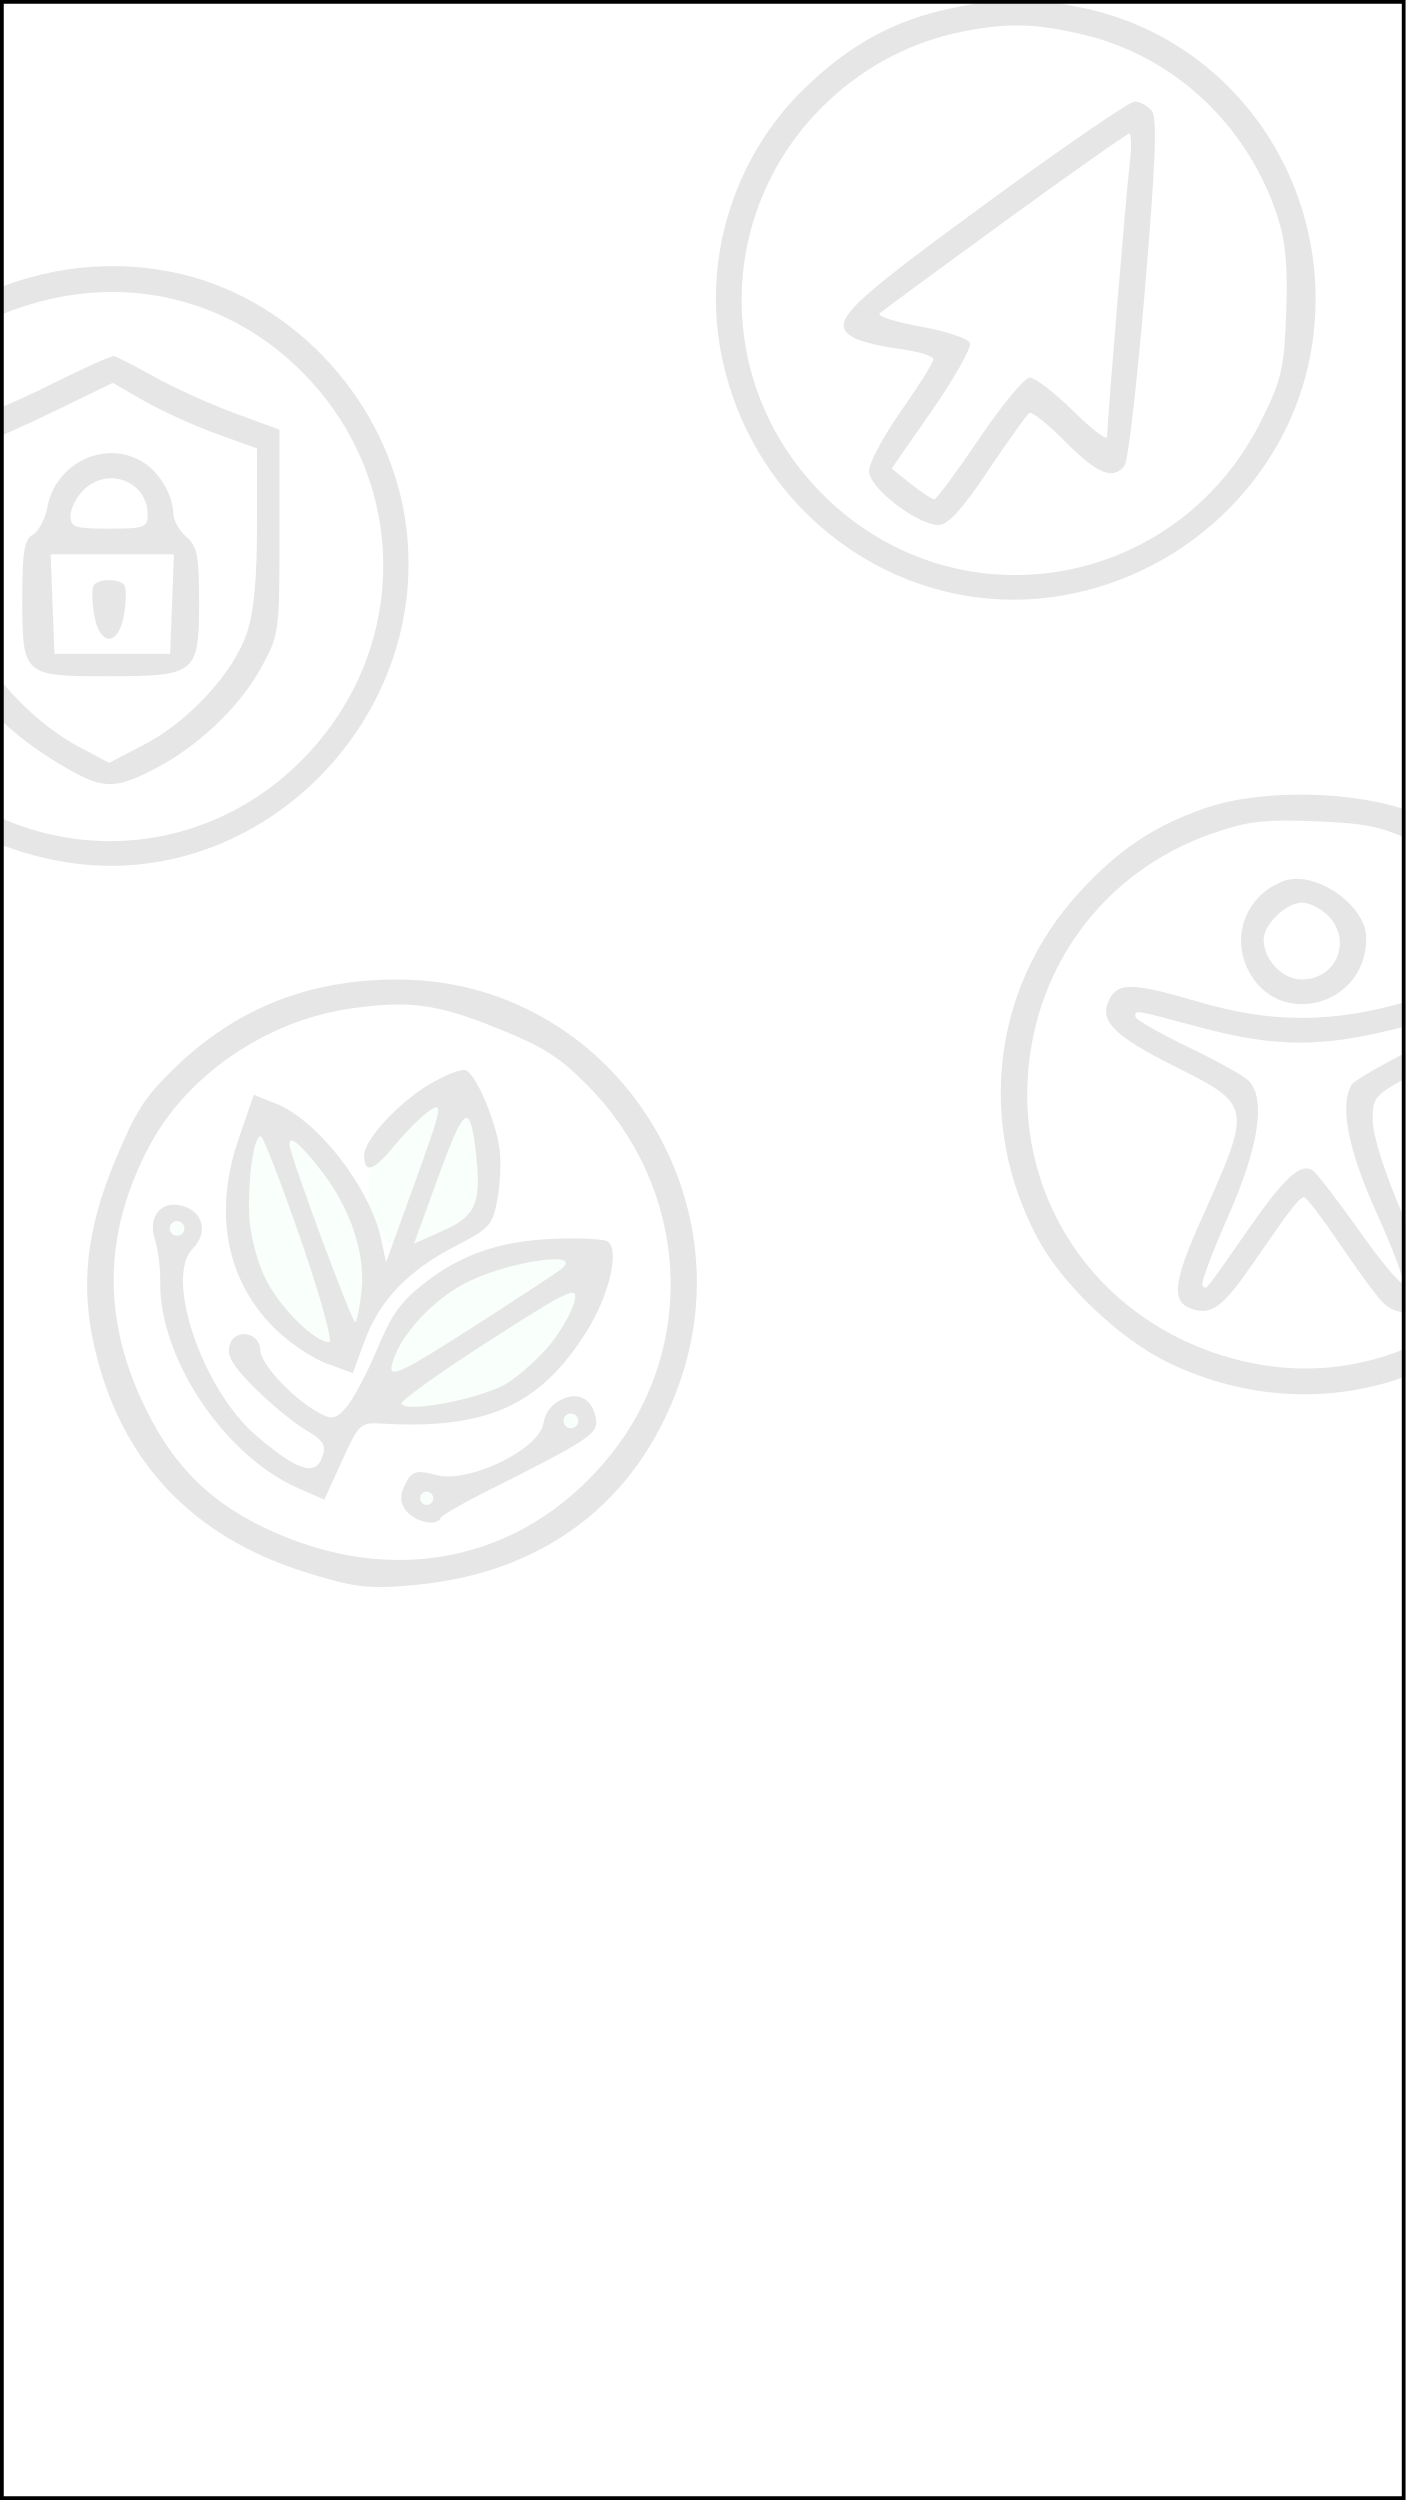
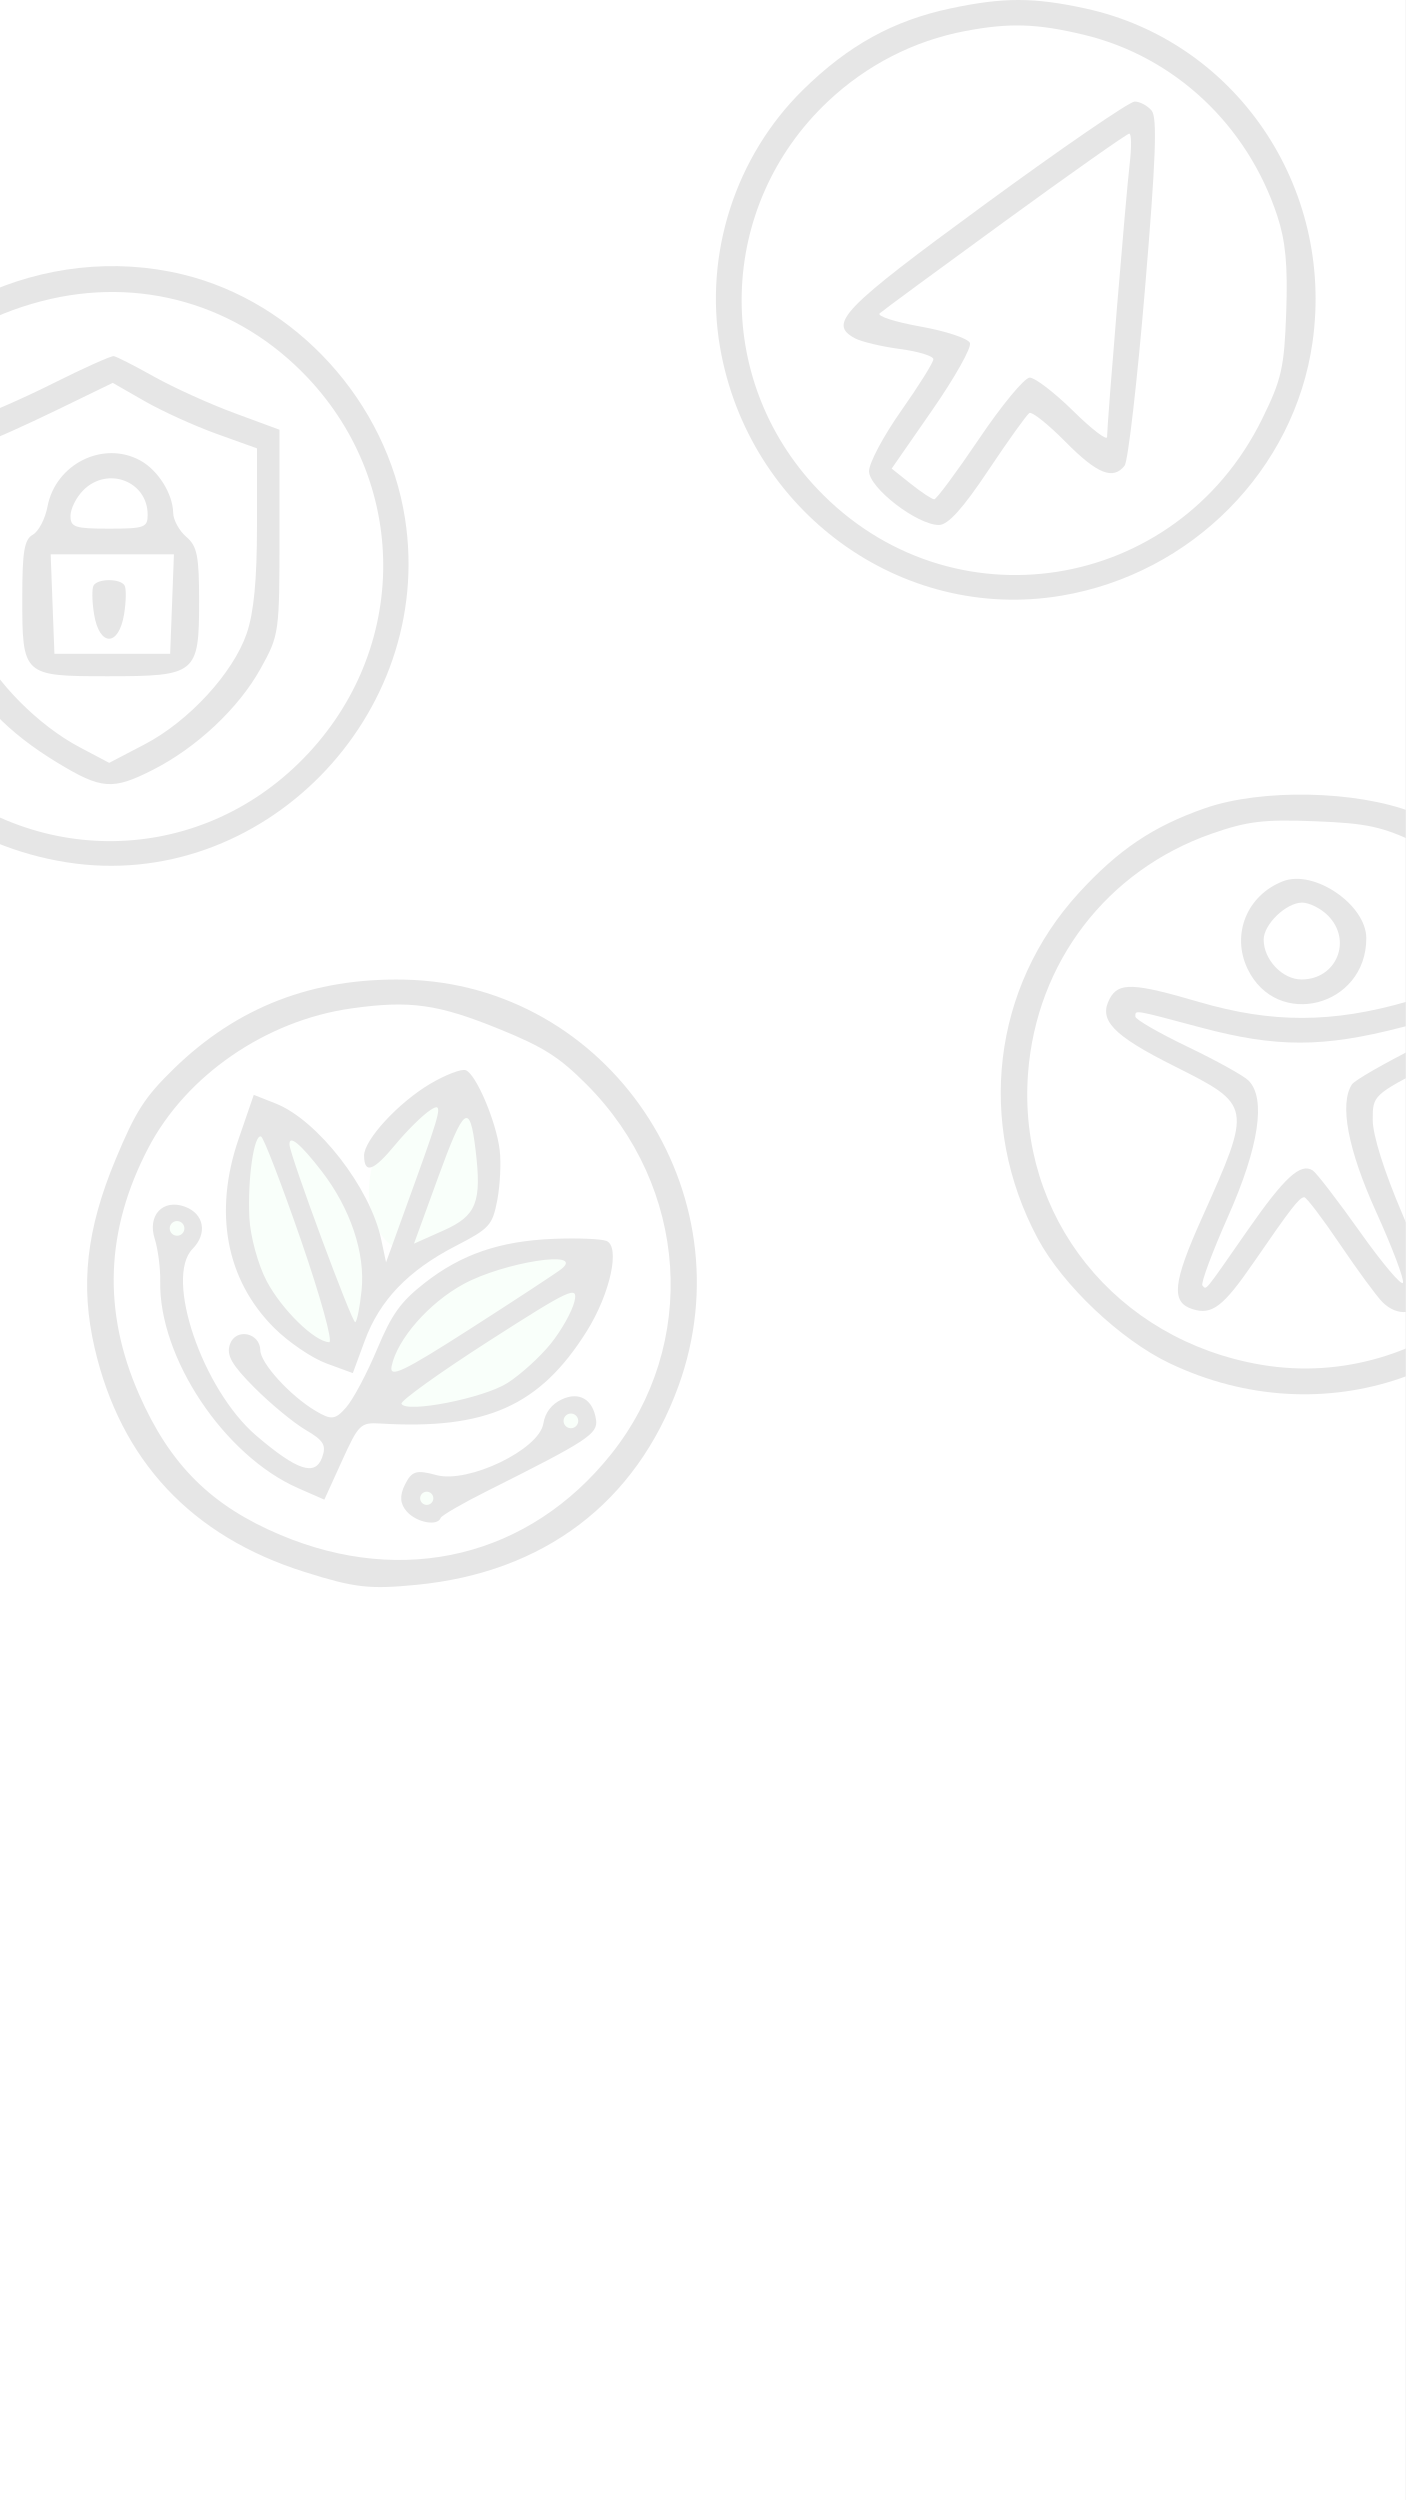
<svg xmlns="http://www.w3.org/2000/svg" width="375" height="667" viewBox="0 0 375 667" fill="none">
  <g clip-path="url(#clip0_180_6796)">
    <rect width="375" height="667" fill="white" />
    <path opacity="0.1" fill-rule="evenodd" clip-rule="evenodd" d="M48.833 73.241C78.97 80.571 103.228 107.245 108.063 138.367C116.23 190.946 69.749 238.225 17.894 230.082C-35.927 221.632 -66.225 165.222 -43.227 116.29C-27.491 82.806 12.081 64.302 48.833 73.241ZM11.148 80.335C-3.029 84.019 -14.17 90.522 -23.912 100.8C-51.951 130.38 -51.217 174.391 -22.208 202.901C6.665 231.278 50.948 231.626 79.617 203.699C108.863 175.211 109.885 130.094 81.956 100.63C63.442 81.096 37.178 73.57 11.148 80.335ZM41.112 100.497C46.302 103.405 55.953 107.78 62.558 110.218L74.568 114.653V141.972C74.568 169.059 74.523 169.372 69.479 178.46C63.636 188.986 52.436 199.491 40.74 205.419C30.038 210.844 27.08 210.622 15.355 203.516C2.072 195.465 -6.407 186.639 -11.767 175.284C-15.644 167.073 -16.301 163.089 -16.917 144.104C-17.823 116.161 -17.451 114.782 -8.256 112.034C-4.226 110.829 5.812 106.466 14.053 102.337C22.291 98.208 29.629 94.914 30.355 95.019C31.082 95.123 35.922 97.588 41.112 100.497ZM-5.242 118.548L-10.705 120.448L-10.051 142.303C-9.519 160.075 -8.708 165.667 -5.709 172.237C-1.296 181.901 10.292 193.568 21.203 199.337L29.132 203.53L38.609 198.582C50.356 192.452 62.222 179.549 65.832 168.978C67.736 163.399 68.563 154.724 68.563 140.3V119.619L57.84 115.768C51.942 113.65 43.284 109.718 38.6 107.032L30.082 102.147L15.152 109.398C6.939 113.385 -2.238 117.504 -5.242 118.548ZM37.492 122.896C42.195 125.496 46.11 131.754 46.199 136.816C46.232 138.725 47.803 141.606 49.691 143.219C52.614 145.716 53.122 148.268 53.122 160.451C53.122 179.831 52.403 180.42 28.749 180.42C6.085 180.42 5.941 180.288 5.941 159.495C5.941 147.142 6.476 143.932 8.748 142.664C10.292 141.801 12.056 138.436 12.666 135.183C14.816 123.748 27.596 117.421 37.492 122.896ZM22.24 130.777C20.353 132.66 18.808 135.741 18.808 137.624C18.808 140.668 19.953 141.048 29.102 141.048C38.523 141.048 39.397 140.733 39.397 137.332C39.397 128.389 28.722 124.31 22.24 130.777ZM14.519 174.429H45.401L46.403 147.895H13.517L14.519 174.429ZM33.225 156.187C33.718 156.982 33.663 160.448 33.103 163.891C31.688 172.585 26.517 172.585 25.102 163.891C24.542 160.448 24.487 156.982 24.98 156.187C26.138 154.315 32.067 154.315 33.225 156.187Z" fill="black" />
    <path opacity="0.1" fill-rule="evenodd" clip-rule="evenodd" d="M289.552 2.253C329.622 10.945 356.06 49.768 350.184 91.284C345.357 125.394 317.932 153.082 283.183 158.928C240.436 166.117 199.629 136.399 192.096 92.594C187.823 67.748 196.218 41.709 214.211 24.002C226.313 12.094 238.312 5.474 253.69 2.224C267.764 -0.75 275.738 -0.743 289.552 2.253ZM257.535 8.278C243.838 10.868 231.19 17.349 220.906 27.048C191.327 54.942 190.069 100.916 218.075 130.446C253.446 167.738 313.8 158.287 336.69 111.872C341.946 101.214 342.639 98.15 343.165 83.263C343.604 70.76 343.005 64.326 340.763 57.541C332.759 33.301 313.335 15.103 289.275 9.302C276.739 6.279 269.366 6.041 257.535 8.278ZM307.258 29.507C308.8 31.361 308.39 42.387 305.487 77.008C303.408 101.806 300.958 123.06 300.045 124.236C296.993 128.162 292.738 126.449 284.287 117.894C279.679 113.229 275.336 109.764 274.636 110.196C273.936 110.629 268.995 117.525 263.656 125.524C256.85 135.728 252.924 140.069 250.509 140.069C244.712 140.069 231.855 130.168 231.855 125.706C231.855 123.544 235.717 116.293 240.438 109.59C245.158 102.887 249.021 96.702 249.021 95.848C249.021 94.992 245.024 93.765 240.141 93.118C235.257 92.472 229.85 91.19 228.124 90.269C220.812 86.368 224.607 82.447 262.604 54.631C283.291 39.485 301.35 27.094 302.733 27.094C304.117 27.094 306.153 28.181 307.258 29.507ZM268.19 58.97C250.566 71.794 235.495 82.881 234.699 83.607C233.904 84.333 238.809 85.916 245.599 87.126C252.39 88.337 258.325 90.31 258.786 91.512C259.25 92.714 254.739 100.745 248.763 109.357L237.899 125.018L243.031 129.111C245.854 131.363 248.65 133.209 249.246 133.214C249.841 133.219 255.249 125.927 261.262 117.009C267.275 108.09 273.33 100.773 274.717 100.747C276.102 100.721 281.317 104.716 286.304 109.627C291.289 114.538 295.369 117.666 295.369 116.577C295.369 113.003 300.407 52.099 301.393 43.783C301.921 39.31 301.877 35.653 301.293 35.653C300.71 35.653 285.813 46.146 268.19 58.97Z" fill="black" />
    <path opacity="0.1" fill-rule="evenodd" clip-rule="evenodd" d="M321.496 215.63C307.672 220.449 298.415 226.666 287.829 238.239C264.787 263.431 260.465 299.714 276.851 330.401C283.489 342.829 298.967 357.484 312.038 363.713C353.022 383.241 399.592 367.209 419.73 326.64L427 311.995L426.969 292.212C426.945 275.596 426.31 270.859 423.002 262.621C414.898 242.429 396.871 224.47 376.962 216.748C361.852 210.888 336.564 210.379 321.496 215.63ZM378.366 225.097C405.714 238.13 420.936 262.223 420.989 292.563C421.066 336.623 379.976 371.469 336.588 364.136C297.701 357.563 271.369 324.661 274.286 286.286C276.533 256.734 295.343 232.204 323.245 222.438C332.795 219.096 337.143 218.573 350.862 219.111C364.794 219.659 368.768 220.524 378.366 225.097ZM342.281 235.124C332.693 238.861 328.474 249.273 332.831 258.443C340.595 274.777 364.53 268.65 364.53 250.326C364.53 241.397 350.602 231.881 342.281 235.124ZM354.261 244.234C360.9 250.862 356.608 261.322 347.247 261.322C342.152 261.322 337.146 256.052 337.146 250.688C337.146 246.611 343.172 240.816 347.415 240.816C349.298 240.816 352.378 242.354 354.261 244.234ZM296.07 266.449C293.006 272.163 296.873 276.211 313.223 284.41C334.127 294.892 334.135 294.941 320.596 325.133C312.894 342.305 312.377 347.443 318.165 349.278C323.367 350.926 326.341 348.653 334.493 336.795C344.476 322.279 346.693 319.422 347.98 319.422C348.553 319.422 352.854 325.092 357.539 332.023C362.223 338.954 367.308 345.874 368.838 347.402C372.834 351.392 378 350.828 380.127 346.167C381.659 342.81 380.671 339.145 374.101 323.784C369.295 312.554 366.242 302.851 366.242 298.817C366.242 292.229 366.271 292.202 381.967 284.032C398.967 275.184 402.481 271.732 399.433 266.876C396.597 262.359 392.017 262.423 375.485 267.209C355.5 272.993 339.373 273.031 319.944 267.339C302.334 262.18 298.435 262.035 296.07 266.449ZM320.336 274.133C340.53 279.535 353.022 279.523 374.005 274.078C383.189 271.696 391.553 270.042 392.592 270.401C393.631 270.762 387.165 274.729 378.222 279.219C369.28 283.709 361.396 288.248 360.705 289.304C357.302 294.506 359.61 306.674 367.152 323.327C371.419 332.746 374.643 341.25 374.316 342.228C373.991 343.203 368.845 337.127 362.884 328.723C356.921 320.317 351.237 312.918 350.249 312.279C346.979 310.16 342.707 314.094 332.773 328.368C320.981 345.312 321.953 344.125 320.81 342.983C320.296 342.472 323.377 334.171 327.656 324.536C335.895 305.984 337.841 293.019 333.097 288.282C331.811 286.999 324.495 282.944 316.837 279.27C309.18 275.596 302.916 271.977 302.916 271.228C302.916 269.405 302.231 269.292 320.336 274.133Z" fill="black" />
    <g opacity="0.1">
      <ellipse cx="114.817" cy="313.691" rx="15.604" ry="21.508" transform="rotate(20 114.817 313.691)" fill="#C4FFCB" />
      <ellipse cx="129.163" cy="355.563" rx="16.661" ry="29.909" transform="rotate(-130 129.163 355.563)" fill="#C4FFCB" />
      <ellipse cx="80.744" cy="329.438" rx="16.661" ry="29.909" transform="rotate(-20 80.7437 329.438)" fill="#C4FFCB" />
      <circle cx="46.931" cy="327.578" r="2.952" transform="rotate(20 46.9308 327.578)" fill="#C4FFCB" />
      <circle cx="151.982" cy="379.278" r="2.952" transform="rotate(20 151.982 379.278)" fill="#C4FFCB" />
      <circle cx="65.765" cy="360.913" r="1.687" transform="rotate(20 65.7651 360.913)" fill="#C4FFCB" />
      <circle cx="114.071" cy="399.588" r="2.952" transform="rotate(20 114.071 399.588)" fill="#C4FFCB" />
      <path fill-rule="evenodd" clip-rule="evenodd" d="M107.92 261.367C83.467 260.859 63.268 268.662 46.369 285.146C38.592 292.732 36.211 296.439 30.849 309.302C23.034 328.047 21.378 342.879 25.236 359.586C32.195 389.719 51.084 409.887 81.253 419.398C94.649 423.622 98.499 424.064 111.143 422.833C145.159 419.521 169.686 400.919 180.99 369.862C199.824 318.117 162.366 262.5 107.92 261.367ZM156.482 289.311C183.732 316.612 186.506 358.629 162.998 388.037C141.211 415.293 107.848 423.428 74.847 409.533C56.297 401.721 45.346 390.823 37.059 371.929C27.333 349.75 28.149 328.178 39.54 306.325C49.661 286.912 70.953 272.261 93.718 269.05C109.421 266.835 116.862 267.883 133.457 274.654C145.083 279.398 149.207 282.023 156.482 289.311ZM114.864 289.111C106.31 294.143 97.06 304.188 97.134 308.364C97.222 313.331 99.614 312.477 105.481 305.385C108.592 301.623 112.807 297.469 114.847 296.151C118.223 293.973 117.856 295.699 110.778 315.274L103 336.793L101.709 330.704C98.788 316.915 84.753 298.838 73.527 294.403L67.708 292.106L63.656 303.887C56.929 323.457 60.318 341.479 73.135 354.269C76.956 358.084 83.226 362.347 87.101 363.767L94.132 366.345L97.329 357.675C101.308 346.883 108.915 338.961 121.577 332.427C130.615 327.763 131.377 326.924 132.667 320.235C133.428 316.282 133.723 310.279 133.322 306.893C132.422 299.292 127.005 286.528 124.255 285.527C123.134 285.119 118.907 286.731 114.864 289.111ZM126.875 306.744C128.566 320.773 127.149 324.352 118.357 328.28L110.452 331.811L116.927 314.023C123.815 295.098 125.337 293.982 126.875 306.744ZM147.662 330.527C133.337 331.108 123.07 334.633 113.228 342.348C106.865 347.335 104.529 350.606 100.581 360.04C97.919 366.405 94.231 373.344 92.385 375.459C89.454 378.818 88.419 378.94 84.181 376.416C77.403 372.383 69.511 363.72 69.45 360.252C69.365 355.527 62.903 354.233 61.355 358.63C60.333 361.536 61.789 364.117 67.909 370.25C72.237 374.584 78.388 379.657 81.577 381.52C86.365 384.317 87.126 385.596 85.939 388.858C84.088 393.94 79.287 392.352 68.406 383.063C54.029 370.787 43.819 340.883 51.38 333.196C55.417 329.089 54.451 323.806 49.321 321.939C43.444 319.8 39.278 324.242 41.279 330.518C42.155 333.264 42.814 338.361 42.745 341.845C42.341 362.204 59.822 388.412 79.573 397.058L86.533 400.105L91.227 389.784C95.687 379.978 96.194 379.481 101.426 379.795C129.725 381.499 144.02 375.124 156.504 355.235C162.849 345.13 165.591 332.398 161.716 331.049C160.17 330.511 153.846 330.275 147.662 330.527ZM85.823 312.479C93.495 322.423 97.488 334.332 96.473 344.237C96.014 348.707 95.253 352.544 94.781 352.764C93.973 353.14 77.445 308.535 77.239 305.422C77.052 302.583 80.159 305.139 85.823 312.479ZM80.337 330.983C85.501 345.924 88.873 358.124 87.832 358.096C83.959 357.99 75.198 349.436 71.158 341.82C68.864 337.496 66.784 329.887 66.534 324.911C66.016 314.551 67.775 302.376 69.667 303.237C70.37 303.556 75.172 316.043 80.337 330.983ZM149.821 338.543C148.65 339.493 137.784 346.625 125.675 354.391C107.525 366.031 103.802 367.806 104.481 364.504C105.959 357.31 114.42 347.635 123.622 342.616C134.416 336.729 156.231 333.337 149.821 338.543ZM146.952 358.485C144.122 362.001 138.932 366.718 135.423 368.966C129.051 373.046 108.326 377.119 107.118 374.529C106.767 373.778 117.266 366.241 130.45 357.78C152.241 343.794 154.313 342.838 153.26 347.244C152.622 349.91 149.783 354.968 146.952 358.485ZM48.454 329.275C47.608 329.943 46.368 329.797 45.7 328.95C45.031 328.104 45.176 326.866 46.022 326.198C46.869 325.531 48.108 325.676 48.777 326.523C49.446 327.369 49.301 328.607 48.454 329.275ZM149.892 373.352C147.157 374.625 145.436 376.883 144.962 379.818C143.842 386.753 124.907 395.865 116.419 393.553C111.062 392.092 109.861 392.459 108.038 396.099C106.56 399.051 106.719 401.252 108.561 403.307C111.185 406.236 116.744 407.265 117.578 404.976C117.815 404.322 123.427 401.075 130.049 397.761C156.793 384.373 159.565 382.558 159.023 378.791C158.243 373.371 154.561 371.178 149.892 373.352ZM153.53 380.631C152.683 381.299 151.444 381.153 150.775 380.307C150.107 379.46 150.251 378.222 151.098 377.554C151.945 376.887 153.184 377.032 153.853 377.879C154.522 378.726 154.377 379.963 153.53 380.631ZM115.511 400.35C115.18 401.259 114.163 401.733 113.253 401.401C112.342 401.07 111.868 400.054 112.199 399.144C112.53 398.235 113.546 397.762 114.457 398.093C115.367 398.425 115.842 399.44 115.511 400.35Z" fill="black" />
    </g>
  </g>
-   <rect x="0.5" y="0.5" width="374" height="666" stroke="black" />
  <defs>
    <clipPath id="clip0_180_6796">
      <rect width="375" height="667" fill="white" />
    </clipPath>
  </defs>
</svg>
